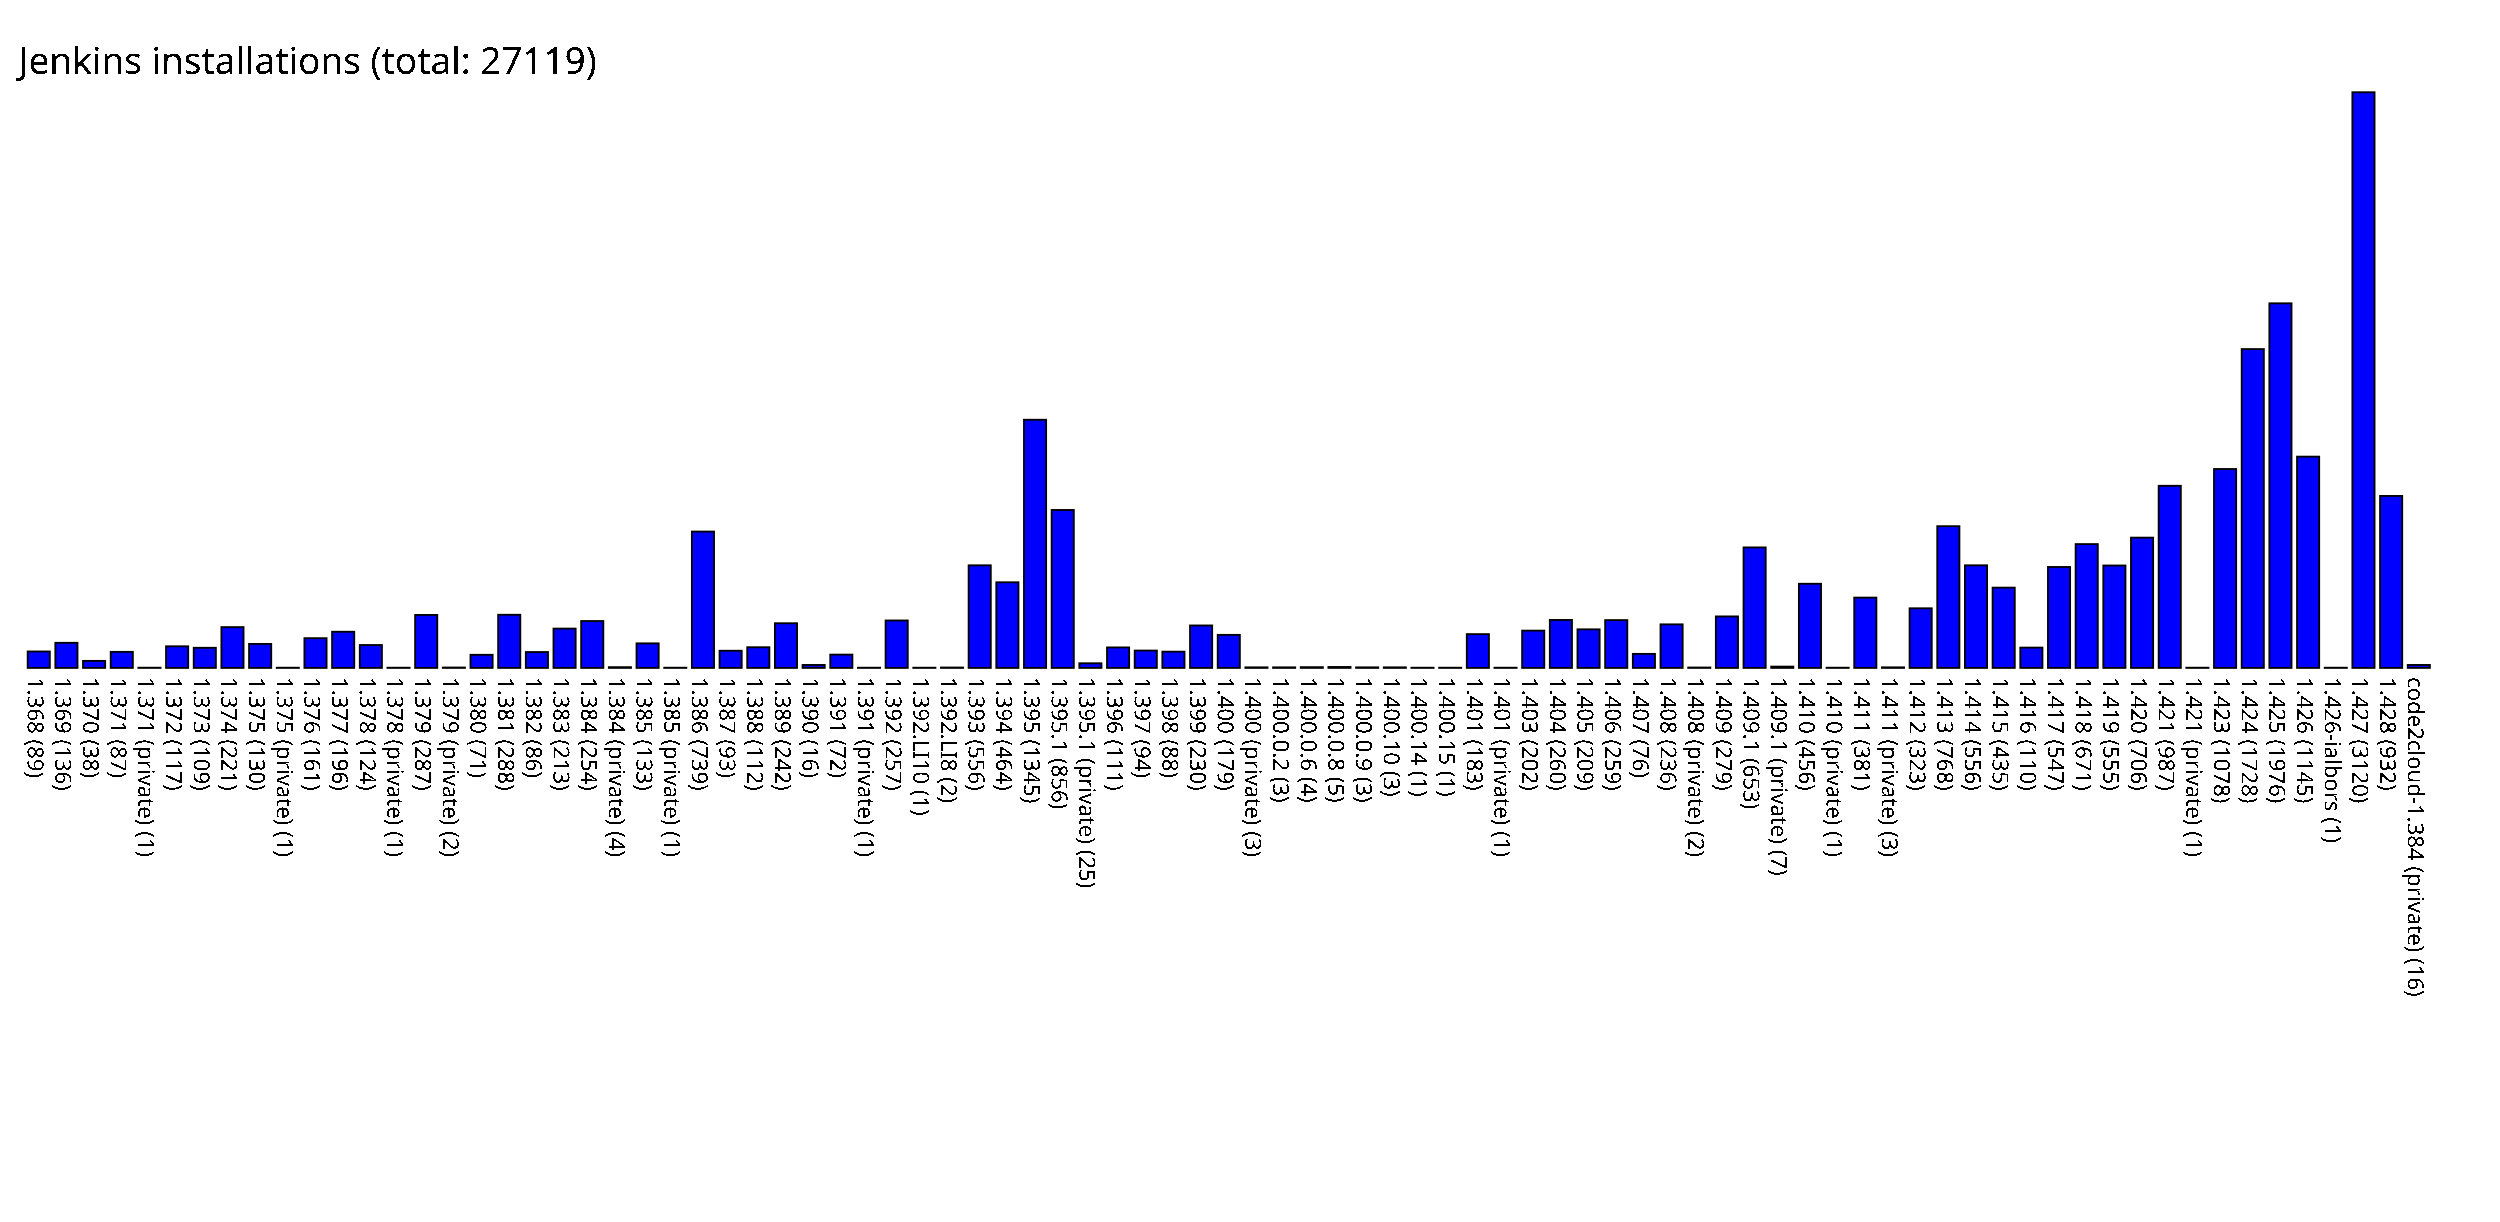
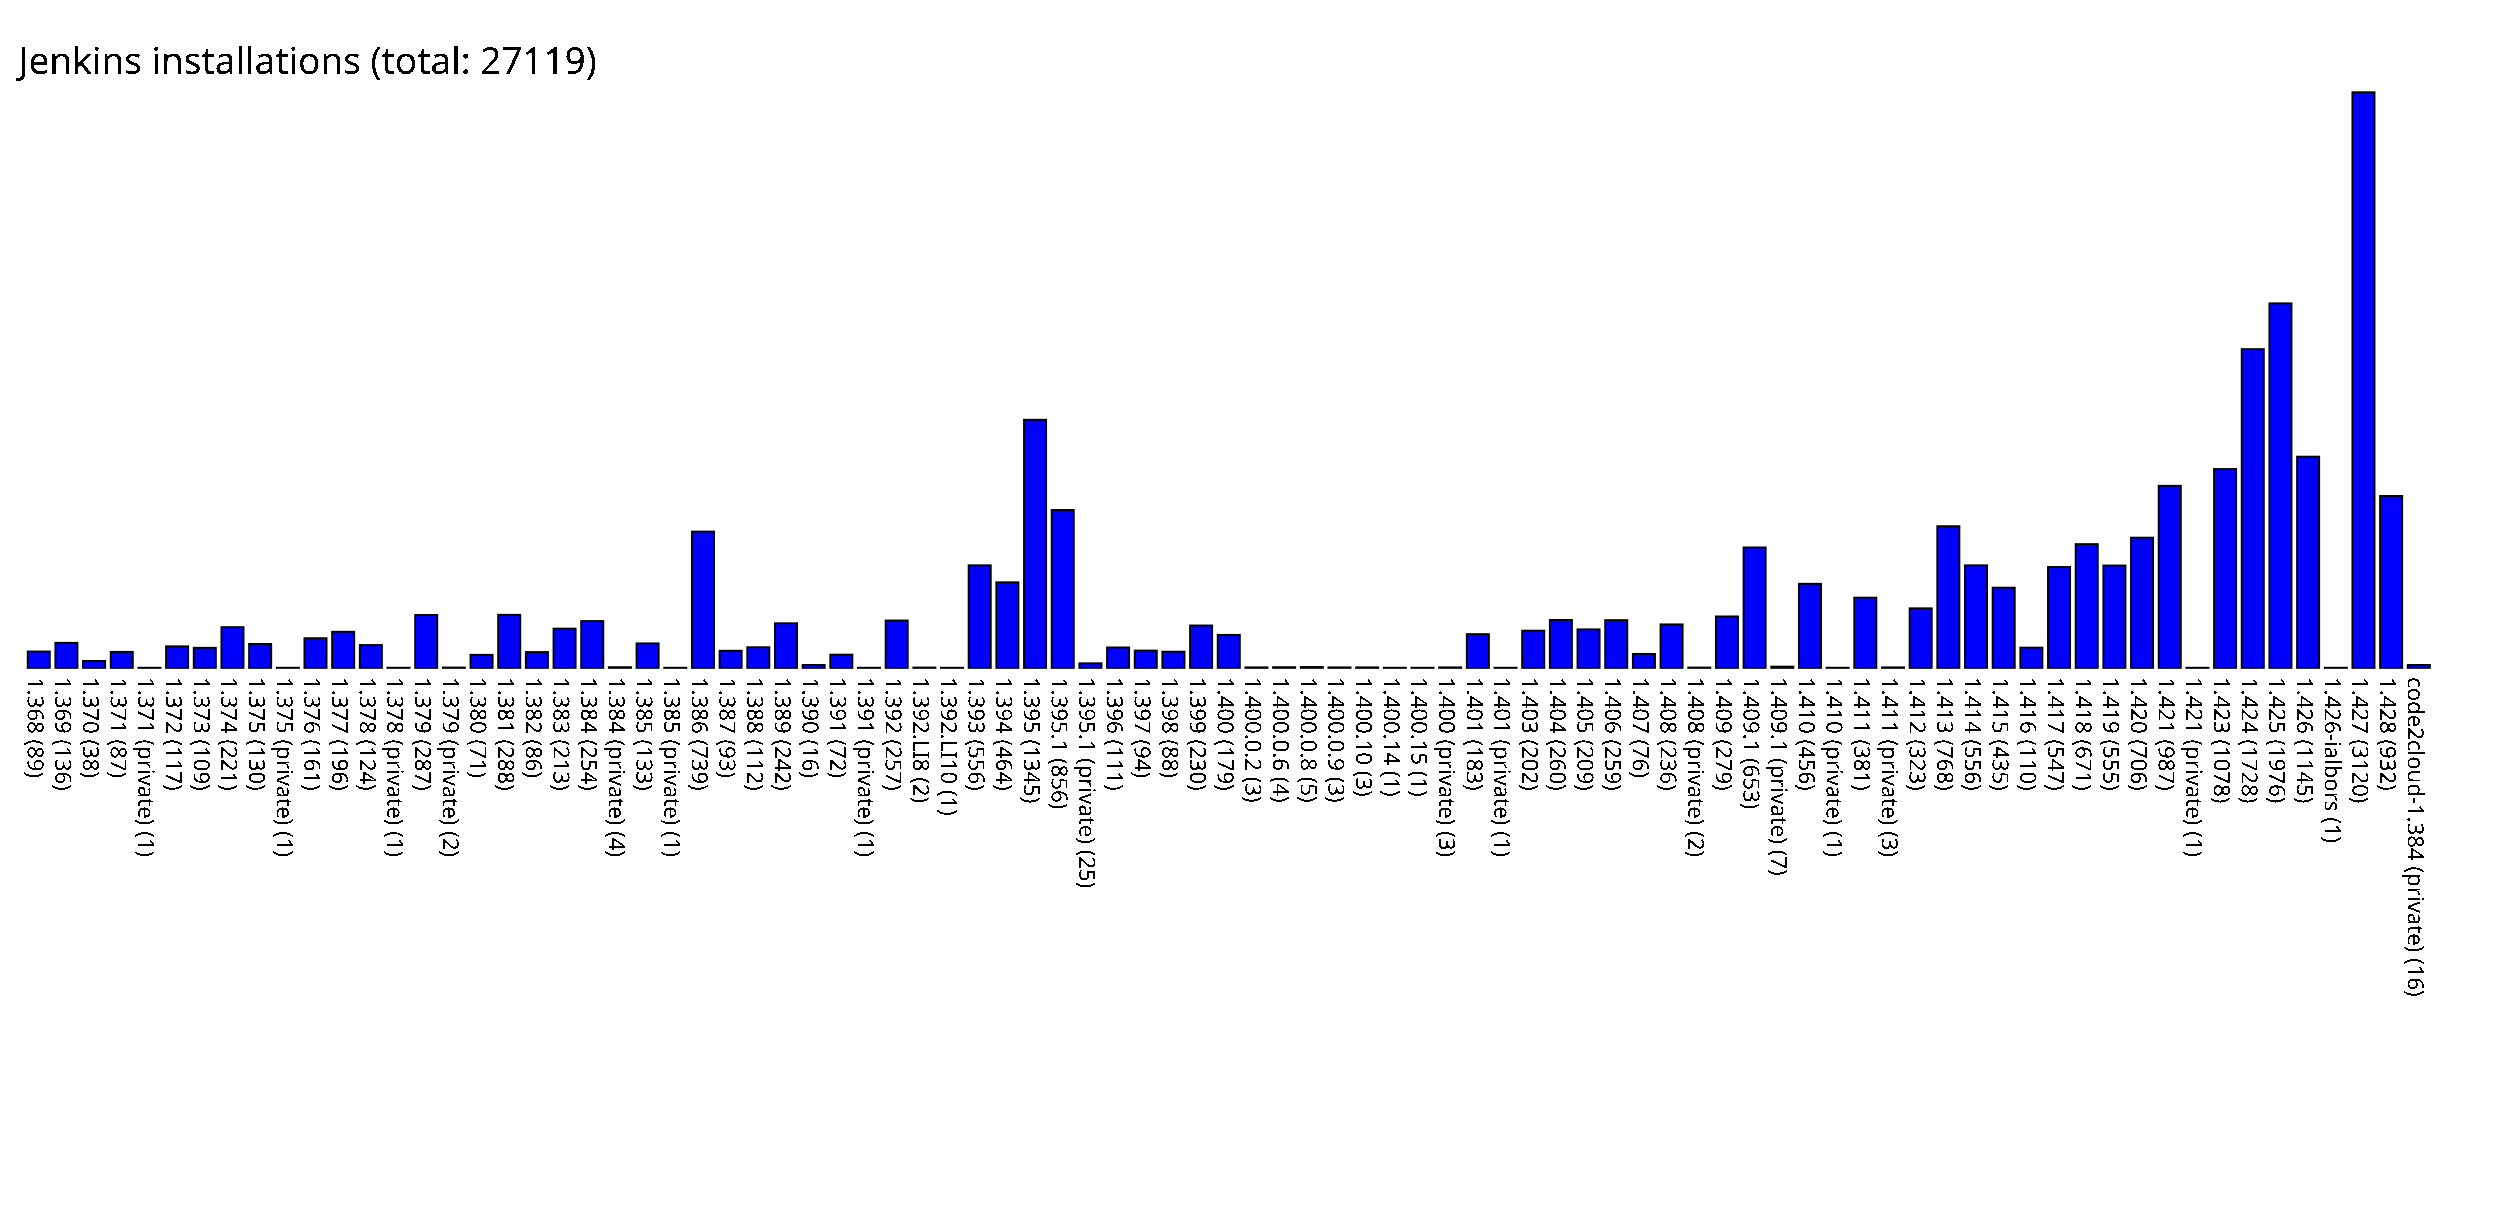
<svg xmlns="http://www.w3.org/2000/svg" version="1.1" preserveAspectRatio="xMidYMid meet" viewBox="0 0 1355 662">
  <rect fill="blue" height="8.9" stroke="black" width="12" x="15" y="353.1" />
  <text x="15" y="367.0" font-family="Tahoma" font-size="12" transform="rotate(90 15,367.0)" text-rendering="optimizeSpeed" fill="#000000;">1.368 (89)</text>
  <rect fill="blue" height="13.6" stroke="black" width="12" x="30" y="348.4" />
  <text x="30" y="367.0" font-family="Tahoma" font-size="12" transform="rotate(90 30,367.0)" text-rendering="optimizeSpeed" fill="#000000;">1.369 (136)</text>
  <rect fill="blue" height="3.8" stroke="black" width="12" x="45" y="358.2" />
  <text x="45" y="367.0" font-family="Tahoma" font-size="12" transform="rotate(90 45,367.0)" text-rendering="optimizeSpeed" fill="#000000;">1.370 (38)</text>
  <rect fill="blue" height="8.7" stroke="black" width="12" x="60" y="353.3" />
  <text x="60" y="367.0" font-family="Tahoma" font-size="12" transform="rotate(90 60,367.0)" text-rendering="optimizeSpeed" fill="#000000;">1.371 (87)</text>
  <rect fill="blue" height="0.1" stroke="black" width="12" x="75" y="361.9" />
  <text x="75" y="367.0" font-family="Tahoma" font-size="12" transform="rotate(90 75,367.0)" text-rendering="optimizeSpeed" fill="#000000;">1.371 (private) (1)</text>
  <rect fill="blue" height="11.7" stroke="black" width="12" x="90" y="350.3" />
  <text x="90" y="367.0" font-family="Tahoma" font-size="12" transform="rotate(90 90,367.0)" text-rendering="optimizeSpeed" fill="#000000;">1.372 (117)</text>
  <rect fill="blue" height="10.9" stroke="black" width="12" x="105" y="351.1" />
  <text x="105" y="367.0" font-family="Tahoma" font-size="12" transform="rotate(90 105,367.0)" text-rendering="optimizeSpeed" fill="#000000;">1.373 (109)</text>
  <rect fill="blue" height="22.1" stroke="black" width="12" x="120" y="339.9" />
  <text x="120" y="367.0" font-family="Tahoma" font-size="12" transform="rotate(90 120,367.0)" text-rendering="optimizeSpeed" fill="#000000;">1.374 (221)</text>
  <rect fill="blue" height="13" stroke="black" width="12" x="135" y="349" />
  <text x="135" y="367" font-family="Tahoma" font-size="12" transform="rotate(90 135,367)" text-rendering="optimizeSpeed" fill="#000000;">1.375 (130)</text>
  <rect fill="blue" height="0.1" stroke="black" width="12" x="150" y="361.9" />
  <text x="150" y="367.0" font-family="Tahoma" font-size="12" transform="rotate(90 150,367.0)" text-rendering="optimizeSpeed" fill="#000000;">1.375 (private) (1)</text>
  <rect fill="blue" height="16.1" stroke="black" width="12" x="165" y="345.9" />
  <text x="165" y="367.0" font-family="Tahoma" font-size="12" transform="rotate(90 165,367.0)" text-rendering="optimizeSpeed" fill="#000000;">1.376 (161)</text>
  <rect fill="blue" height="19.6" stroke="black" width="12" x="180" y="342.4" />
  <text x="180" y="367.0" font-family="Tahoma" font-size="12" transform="rotate(90 180,367.0)" text-rendering="optimizeSpeed" fill="#000000;">1.377 (196)</text>
  <rect fill="blue" height="12.4" stroke="black" width="12" x="195" y="349.6" />
  <text x="195" y="367.0" font-family="Tahoma" font-size="12" transform="rotate(90 195,367.0)" text-rendering="optimizeSpeed" fill="#000000;">1.378 (124)</text>
  <rect fill="blue" height="0.1" stroke="black" width="12" x="210" y="361.9" />
  <text x="210" y="367.0" font-family="Tahoma" font-size="12" transform="rotate(90 210,367.0)" text-rendering="optimizeSpeed" fill="#000000;">1.378 (private) (1)</text>
  <rect fill="blue" height="28.7" stroke="black" width="12" x="225" y="333.3" />
  <text x="225" y="367.0" font-family="Tahoma" font-size="12" transform="rotate(90 225,367.0)" text-rendering="optimizeSpeed" fill="#000000;">1.379 (287)</text>
  <rect fill="blue" height="0.2" stroke="black" width="12" x="240" y="361.8" />
  <text x="240" y="367.0" font-family="Tahoma" font-size="12" transform="rotate(90 240,367.0)" text-rendering="optimizeSpeed" fill="#000000;">1.379 (private) (2)</text>
  <rect fill="blue" height="7.1" stroke="black" width="12" x="255" y="354.9" />
  <text x="255" y="367.0" font-family="Tahoma" font-size="12" transform="rotate(90 255,367.0)" text-rendering="optimizeSpeed" fill="#000000;">1.380 (71)</text>
  <rect fill="blue" height="28.8" stroke="black" width="12" x="270" y="333.2" />
  <text x="270" y="367.0" font-family="Tahoma" font-size="12" transform="rotate(90 270,367.0)" text-rendering="optimizeSpeed" fill="#000000;">1.381 (288)</text>
  <rect fill="blue" height="8.6" stroke="black" width="12" x="285" y="353.4" />
  <text x="285" y="367.0" font-family="Tahoma" font-size="12" transform="rotate(90 285,367.0)" text-rendering="optimizeSpeed" fill="#000000;">1.382 (86)</text>
  <rect fill="blue" height="21.3" stroke="black" width="12" x="300" y="340.7" />
  <text x="300" y="367.0" font-family="Tahoma" font-size="12" transform="rotate(90 300,367.0)" text-rendering="optimizeSpeed" fill="#000000;">1.383 (213)</text>
  <rect fill="blue" height="25.4" stroke="black" width="12" x="315" y="336.6" />
  <text x="315" y="367.0" font-family="Tahoma" font-size="12" transform="rotate(90 315,367.0)" text-rendering="optimizeSpeed" fill="#000000;">1.384 (254)</text>
  <rect fill="blue" height="0.4" stroke="black" width="12" x="330" y="361.6" />
  <text x="330" y="367.0" font-family="Tahoma" font-size="12" transform="rotate(90 330,367.0)" text-rendering="optimizeSpeed" fill="#000000;">1.384 (private) (4)</text>
  <rect fill="blue" height="13.3" stroke="black" width="12" x="345" y="348.7" />
  <text x="345" y="367.0" font-family="Tahoma" font-size="12" transform="rotate(90 345,367.0)" text-rendering="optimizeSpeed" fill="#000000;">1.385 (133)</text>
  <rect fill="blue" height="0.1" stroke="black" width="12" x="360" y="361.9" />
  <text x="360" y="367.0" font-family="Tahoma" font-size="12" transform="rotate(90 360,367.0)" text-rendering="optimizeSpeed" fill="#000000;">1.385 (private) (1)</text>
  <rect fill="blue" height="73.9" stroke="black" width="12" x="375" y="288.1" />
  <text x="375" y="367.0" font-family="Tahoma" font-size="12" transform="rotate(90 375,367.0)" text-rendering="optimizeSpeed" fill="#000000;">1.386 (739)</text>
  <rect fill="blue" height="9.3" stroke="black" width="12" x="390" y="352.7" />
  <text x="390" y="367.0" font-family="Tahoma" font-size="12" transform="rotate(90 390,367.0)" text-rendering="optimizeSpeed" fill="#000000;">1.387 (93)</text>
  <rect fill="blue" height="11.2" stroke="black" width="12" x="405" y="350.8" />
  <text x="405" y="367.0" font-family="Tahoma" font-size="12" transform="rotate(90 405,367.0)" text-rendering="optimizeSpeed" fill="#000000;">1.388 (112)</text>
  <rect fill="blue" height="24.2" stroke="black" width="12" x="420" y="337.8" />
  <text x="420" y="367.0" font-family="Tahoma" font-size="12" transform="rotate(90 420,367.0)" text-rendering="optimizeSpeed" fill="#000000;">1.389 (242)</text>
  <rect fill="blue" height="1.6" stroke="black" width="12" x="435" y="360.4" />
  <text x="435" y="367.0" font-family="Tahoma" font-size="12" transform="rotate(90 435,367.0)" text-rendering="optimizeSpeed" fill="#000000;">1.390 (16)</text>
  <rect fill="blue" height="7.2" stroke="black" width="12" x="450" y="354.8" />
  <text x="450" y="367.0" font-family="Tahoma" font-size="12" transform="rotate(90 450,367.0)" text-rendering="optimizeSpeed" fill="#000000;">1.391 (72)</text>
  <rect fill="blue" height="0.1" stroke="black" width="12" x="465" y="361.9" />
  <text x="465" y="367.0" font-family="Tahoma" font-size="12" transform="rotate(90 465,367.0)" text-rendering="optimizeSpeed" fill="#000000;">1.391 (private) (1)</text>
  <rect fill="blue" height="25.7" stroke="black" width="12" x="480" y="336.3" />
  <text x="480" y="367.0" font-family="Tahoma" font-size="12" transform="rotate(90 480,367.0)" text-rendering="optimizeSpeed" fill="#000000;">1.392 (257)</text>
-   <rect fill="blue" height="0.1" stroke="black" width="12" x="495" y="361.9" />
-   <text x="495" y="367.0" font-family="Tahoma" font-size="12" transform="rotate(90 495,367.0)" text-rendering="optimizeSpeed" fill="#000000;">1.392.LI10 (1)</text>
-   <rect fill="blue" height="0.2" stroke="black" width="12" x="510" y="361.8" />
-   <text x="510" y="367.0" font-family="Tahoma" font-size="12" transform="rotate(90 510,367.0)" text-rendering="optimizeSpeed" fill="#000000;">1.392.LI8 (2)</text>
+   <rect fill="blue" height="0.2" stroke="black" width="12" x="495" y="361.8" />
+   <text x="495" y="367.0" font-family="Tahoma" font-size="12" transform="rotate(90 495,367.0)" text-rendering="optimizeSpeed" fill="#000000;">1.392.LI8 (2)</text>
+   <rect fill="blue" height="0.1" stroke="black" width="12" x="510" y="361.9" />
+   <text x="510" y="367.0" font-family="Tahoma" font-size="12" transform="rotate(90 510,367.0)" text-rendering="optimizeSpeed" fill="#000000;">1.392.LI10 (1)</text>
  <rect fill="blue" height="55.6" stroke="black" width="12" x="525" y="306.4" />
  <text x="525" y="367.0" font-family="Tahoma" font-size="12" transform="rotate(90 525,367.0)" text-rendering="optimizeSpeed" fill="#000000;">1.393 (556)</text>
  <rect fill="blue" height="46.4" stroke="black" width="12" x="540" y="315.6" />
  <text x="540" y="367.0" font-family="Tahoma" font-size="12" transform="rotate(90 540,367.0)" text-rendering="optimizeSpeed" fill="#000000;">1.394 (464)</text>
  <rect fill="blue" height="134.5" stroke="black" width="12" x="555" y="227.5" />
  <text x="555" y="367.0" font-family="Tahoma" font-size="12" transform="rotate(90 555,367.0)" text-rendering="optimizeSpeed" fill="#000000;">1.395 (1345)</text>
  <rect fill="blue" height="85.6" stroke="black" width="12" x="570" y="276.4" />
  <text x="570" y="367.0" font-family="Tahoma" font-size="12" transform="rotate(90 570,367.0)" text-rendering="optimizeSpeed" fill="#000000;">1.395.1 (856)</text>
  <rect fill="blue" height="2.5" stroke="black" width="12" x="585" y="359.5" />
  <text x="585" y="367.0" font-family="Tahoma" font-size="12" transform="rotate(90 585,367.0)" text-rendering="optimizeSpeed" fill="#000000;">1.395.1 (private) (25)</text>
  <rect fill="blue" height="11.1" stroke="black" width="12" x="600" y="350.9" />
  <text x="600" y="367.0" font-family="Tahoma" font-size="12" transform="rotate(90 600,367.0)" text-rendering="optimizeSpeed" fill="#000000;">1.396 (111)</text>
  <rect fill="blue" height="9.4" stroke="black" width="12" x="615" y="352.6" />
  <text x="615" y="367.0" font-family="Tahoma" font-size="12" transform="rotate(90 615,367.0)" text-rendering="optimizeSpeed" fill="#000000;">1.397 (94)</text>
  <rect fill="blue" height="8.8" stroke="black" width="12" x="630" y="353.2" />
  <text x="630" y="367.0" font-family="Tahoma" font-size="12" transform="rotate(90 630,367.0)" text-rendering="optimizeSpeed" fill="#000000;">1.398 (88)</text>
  <rect fill="blue" height="23" stroke="black" width="12" x="645" y="339" />
  <text x="645" y="367" font-family="Tahoma" font-size="12" transform="rotate(90 645,367)" text-rendering="optimizeSpeed" fill="#000000;">1.399 (230)</text>
  <rect fill="blue" height="17.9" stroke="black" width="12" x="660" y="344.1" />
  <text x="660" y="367.0" font-family="Tahoma" font-size="12" transform="rotate(90 660,367.0)" text-rendering="optimizeSpeed" fill="#000000;">1.400 (179)</text>
  <rect fill="blue" height="0.3" stroke="black" width="12" x="675" y="361.7" />
-   <text x="675" y="367.0" font-family="Tahoma" font-size="12" transform="rotate(90 675,367.0)" text-rendering="optimizeSpeed" fill="#000000;">1.400 (private) (3)</text>
-   <rect fill="blue" height="0.3" stroke="black" width="12" x="690" y="361.7" />
-   <text x="690" y="367.0" font-family="Tahoma" font-size="12" transform="rotate(90 690,367.0)" text-rendering="optimizeSpeed" fill="#000000;">1.400.0.2 (3)</text>
-   <rect fill="blue" height="0.4" stroke="black" width="12" x="705" y="361.6" />
-   <text x="705" y="367.0" font-family="Tahoma" font-size="12" transform="rotate(90 705,367.0)" text-rendering="optimizeSpeed" fill="#000000;">1.400.0.6 (4)</text>
-   <rect fill="blue" height="0.5" stroke="black" width="12" x="720" y="361.5" />
-   <text x="720" y="367.0" font-family="Tahoma" font-size="12" transform="rotate(90 720,367.0)" text-rendering="optimizeSpeed" fill="#000000;">1.400.0.8 (5)</text>
+   <text x="675" y="367.0" font-family="Tahoma" font-size="12" transform="rotate(90 675,367.0)" text-rendering="optimizeSpeed" fill="#000000;">1.400.0.2 (3)</text>
+   <rect fill="blue" height="0.4" stroke="black" width="12" x="690" y="361.6" />
+   <text x="690" y="367.0" font-family="Tahoma" font-size="12" transform="rotate(90 690,367.0)" text-rendering="optimizeSpeed" fill="#000000;">1.400.0.6 (4)</text>
+   <rect fill="blue" height="0.5" stroke="black" width="12" x="705" y="361.5" />
+   <text x="705" y="367.0" font-family="Tahoma" font-size="12" transform="rotate(90 705,367.0)" text-rendering="optimizeSpeed" fill="#000000;">1.400.0.8 (5)</text>
+   <rect fill="blue" height="0.3" stroke="black" width="12" x="720" y="361.7" />
+   <text x="720" y="367.0" font-family="Tahoma" font-size="12" transform="rotate(90 720,367.0)" text-rendering="optimizeSpeed" fill="#000000;">1.400.0.9 (3)</text>
  <rect fill="blue" height="0.3" stroke="black" width="12" x="735" y="361.7" />
-   <text x="735" y="367.0" font-family="Tahoma" font-size="12" transform="rotate(90 735,367.0)" text-rendering="optimizeSpeed" fill="#000000;">1.400.0.9 (3)</text>
-   <rect fill="blue" height="0.3" stroke="black" width="12" x="750" y="361.7" />
-   <text x="750" y="367.0" font-family="Tahoma" font-size="12" transform="rotate(90 750,367.0)" text-rendering="optimizeSpeed" fill="#000000;">1.400.10 (3)</text>
+   <text x="735" y="367.0" font-family="Tahoma" font-size="12" transform="rotate(90 735,367.0)" text-rendering="optimizeSpeed" fill="#000000;">1.400.10 (3)</text>
+   <rect fill="blue" height="0.1" stroke="black" width="12" x="750" y="361.9" />
+   <text x="750" y="367.0" font-family="Tahoma" font-size="12" transform="rotate(90 750,367.0)" text-rendering="optimizeSpeed" fill="#000000;">1.400.14 (1)</text>
  <rect fill="blue" height="0.1" stroke="black" width="12" x="765" y="361.9" />
-   <text x="765" y="367.0" font-family="Tahoma" font-size="12" transform="rotate(90 765,367.0)" text-rendering="optimizeSpeed" fill="#000000;">1.400.14 (1)</text>
-   <rect fill="blue" height="0.1" stroke="black" width="12" x="780" y="361.9" />
-   <text x="780" y="367.0" font-family="Tahoma" font-size="12" transform="rotate(90 780,367.0)" text-rendering="optimizeSpeed" fill="#000000;">1.400.15 (1)</text>
+   <text x="765" y="367.0" font-family="Tahoma" font-size="12" transform="rotate(90 765,367.0)" text-rendering="optimizeSpeed" fill="#000000;">1.400.15 (1)</text>
+   <rect fill="blue" height="0.3" stroke="black" width="12" x="780" y="361.7" />
+   <text x="780" y="367.0" font-family="Tahoma" font-size="12" transform="rotate(90 780,367.0)" text-rendering="optimizeSpeed" fill="#000000;">1.400 (private) (3)</text>
  <rect fill="blue" height="18.3" stroke="black" width="12" x="795" y="343.7" />
  <text x="795" y="367.0" font-family="Tahoma" font-size="12" transform="rotate(90 795,367.0)" text-rendering="optimizeSpeed" fill="#000000;">1.401 (183)</text>
  <rect fill="blue" height="0.1" stroke="black" width="12" x="810" y="361.9" />
  <text x="810" y="367.0" font-family="Tahoma" font-size="12" transform="rotate(90 810,367.0)" text-rendering="optimizeSpeed" fill="#000000;">1.401 (private) (1)</text>
  <rect fill="blue" height="20.2" stroke="black" width="12" x="825" y="341.8" />
  <text x="825" y="367.0" font-family="Tahoma" font-size="12" transform="rotate(90 825,367.0)" text-rendering="optimizeSpeed" fill="#000000;">1.403 (202)</text>
  <rect fill="blue" height="26" stroke="black" width="12" x="840" y="336" />
  <text x="840" y="367" font-family="Tahoma" font-size="12" transform="rotate(90 840,367)" text-rendering="optimizeSpeed" fill="#000000;">1.404 (260)</text>
  <rect fill="blue" height="20.9" stroke="black" width="12" x="855" y="341.1" />
  <text x="855" y="367.0" font-family="Tahoma" font-size="12" transform="rotate(90 855,367.0)" text-rendering="optimizeSpeed" fill="#000000;">1.405 (209)</text>
  <rect fill="blue" height="25.9" stroke="black" width="12" x="870" y="336.1" />
  <text x="870" y="367.0" font-family="Tahoma" font-size="12" transform="rotate(90 870,367.0)" text-rendering="optimizeSpeed" fill="#000000;">1.406 (259)</text>
  <rect fill="blue" height="7.6" stroke="black" width="12" x="885" y="354.4" />
  <text x="885" y="367.0" font-family="Tahoma" font-size="12" transform="rotate(90 885,367.0)" text-rendering="optimizeSpeed" fill="#000000;">1.407 (76)</text>
  <rect fill="blue" height="23.6" stroke="black" width="12" x="900" y="338.4" />
  <text x="900" y="367.0" font-family="Tahoma" font-size="12" transform="rotate(90 900,367.0)" text-rendering="optimizeSpeed" fill="#000000;">1.408 (236)</text>
  <rect fill="blue" height="0.2" stroke="black" width="12" x="915" y="361.8" />
  <text x="915" y="367.0" font-family="Tahoma" font-size="12" transform="rotate(90 915,367.0)" text-rendering="optimizeSpeed" fill="#000000;">1.408 (private) (2)</text>
  <rect fill="blue" height="27.9" stroke="black" width="12" x="930" y="334.1" />
  <text x="930" y="367.0" font-family="Tahoma" font-size="12" transform="rotate(90 930,367.0)" text-rendering="optimizeSpeed" fill="#000000;">1.409 (279)</text>
  <rect fill="blue" height="65.3" stroke="black" width="12" x="945" y="296.7" />
  <text x="945" y="367.0" font-family="Tahoma" font-size="12" transform="rotate(90 945,367.0)" text-rendering="optimizeSpeed" fill="#000000;">1.409.1 (653)</text>
  <rect fill="blue" height="0.7" stroke="black" width="12" x="960" y="361.3" />
  <text x="960" y="367.0" font-family="Tahoma" font-size="12" transform="rotate(90 960,367.0)" text-rendering="optimizeSpeed" fill="#000000;">1.409.1 (private) (7)</text>
  <rect fill="blue" height="45.6" stroke="black" width="12" x="975" y="316.4" />
  <text x="975" y="367.0" font-family="Tahoma" font-size="12" transform="rotate(90 975,367.0)" text-rendering="optimizeSpeed" fill="#000000;">1.410 (456)</text>
  <rect fill="blue" height="0.1" stroke="black" width="12" x="990" y="361.9" />
  <text x="990" y="367.0" font-family="Tahoma" font-size="12" transform="rotate(90 990,367.0)" text-rendering="optimizeSpeed" fill="#000000;">1.410 (private) (1)</text>
  <rect fill="blue" height="38.1" stroke="black" width="12" x="1005" y="323.9" />
  <text x="1005" y="367.0" font-family="Tahoma" font-size="12" transform="rotate(90 1005,367.0)" text-rendering="optimizeSpeed" fill="#000000;">1.411 (381)</text>
  <rect fill="blue" height="0.3" stroke="black" width="12" x="1020" y="361.7" />
  <text x="1020" y="367.0" font-family="Tahoma" font-size="12" transform="rotate(90 1020,367.0)" text-rendering="optimizeSpeed" fill="#000000;">1.411 (private) (3)</text>
  <rect fill="blue" height="32.3" stroke="black" width="12" x="1035" y="329.7" />
  <text x="1035" y="367.0" font-family="Tahoma" font-size="12" transform="rotate(90 1035,367.0)" text-rendering="optimizeSpeed" fill="#000000;">1.412 (323)</text>
  <rect fill="blue" height="76.8" stroke="black" width="12" x="1050" y="285.2" />
  <text x="1050" y="367.0" font-family="Tahoma" font-size="12" transform="rotate(90 1050,367.0)" text-rendering="optimizeSpeed" fill="#000000;">1.413 (768)</text>
  <rect fill="blue" height="55.6" stroke="black" width="12" x="1065" y="306.4" />
  <text x="1065" y="367.0" font-family="Tahoma" font-size="12" transform="rotate(90 1065,367.0)" text-rendering="optimizeSpeed" fill="#000000;">1.414 (556)</text>
  <rect fill="blue" height="43.5" stroke="black" width="12" x="1080" y="318.5" />
  <text x="1080" y="367.0" font-family="Tahoma" font-size="12" transform="rotate(90 1080,367.0)" text-rendering="optimizeSpeed" fill="#000000;">1.415 (435)</text>
  <rect fill="blue" height="11" stroke="black" width="12" x="1095" y="351" />
  <text x="1095" y="367" font-family="Tahoma" font-size="12" transform="rotate(90 1095,367)" text-rendering="optimizeSpeed" fill="#000000;">1.416 (110)</text>
  <rect fill="blue" height="54.7" stroke="black" width="12" x="1110" y="307.3" />
  <text x="1110" y="367.0" font-family="Tahoma" font-size="12" transform="rotate(90 1110,367.0)" text-rendering="optimizeSpeed" fill="#000000;">1.417 (547)</text>
  <rect fill="blue" height="67.1" stroke="black" width="12" x="1125" y="294.9" />
  <text x="1125" y="367.0" font-family="Tahoma" font-size="12" transform="rotate(90 1125,367.0)" text-rendering="optimizeSpeed" fill="#000000;">1.418 (671)</text>
  <rect fill="blue" height="55.5" stroke="black" width="12" x="1140" y="306.5" />
  <text x="1140" y="367.0" font-family="Tahoma" font-size="12" transform="rotate(90 1140,367.0)" text-rendering="optimizeSpeed" fill="#000000;">1.419 (555)</text>
  <rect fill="blue" height="70.6" stroke="black" width="12" x="1155" y="291.4" />
  <text x="1155" y="367.0" font-family="Tahoma" font-size="12" transform="rotate(90 1155,367.0)" text-rendering="optimizeSpeed" fill="#000000;">1.420 (706)</text>
  <rect fill="blue" height="98.7" stroke="black" width="12" x="1170" y="263.3" />
  <text x="1170" y="367.0" font-family="Tahoma" font-size="12" transform="rotate(90 1170,367.0)" text-rendering="optimizeSpeed" fill="#000000;">1.421 (987)</text>
  <rect fill="blue" height="0.1" stroke="black" width="12" x="1185" y="361.9" />
  <text x="1185" y="367.0" font-family="Tahoma" font-size="12" transform="rotate(90 1185,367.0)" text-rendering="optimizeSpeed" fill="#000000;">1.421 (private) (1)</text>
  <rect fill="blue" height="107.8" stroke="black" width="12" x="1200" y="254.2" />
  <text x="1200" y="367.0" font-family="Tahoma" font-size="12" transform="rotate(90 1200,367.0)" text-rendering="optimizeSpeed" fill="#000000;">1.423 (1078)</text>
  <rect fill="blue" height="172.8" stroke="black" width="12" x="1215" y="189.2" />
  <text x="1215" y="367.0" font-family="Tahoma" font-size="12" transform="rotate(90 1215,367.0)" text-rendering="optimizeSpeed" fill="#000000;">1.424 (1728)</text>
  <rect fill="blue" height="197.6" stroke="black" width="12" x="1230" y="164.4" />
  <text x="1230" y="367.0" font-family="Tahoma" font-size="12" transform="rotate(90 1230,367.0)" text-rendering="optimizeSpeed" fill="#000000;">1.425 (1976)</text>
  <rect fill="blue" height="114.5" stroke="black" width="12" x="1245" y="247.5" />
  <text x="1245" y="367.0" font-family="Tahoma" font-size="12" transform="rotate(90 1245,367.0)" text-rendering="optimizeSpeed" fill="#000000;">1.426 (1145)</text>
  <rect fill="blue" height="0.1" stroke="black" width="12" x="1260" y="361.9" />
  <text x="1260" y="367.0" font-family="Tahoma" font-size="12" transform="rotate(90 1260,367.0)" text-rendering="optimizeSpeed" fill="#000000;">1.426-ialbors (1)</text>
  <rect fill="blue" height="312" stroke="black" width="12" x="1275" y="50" />
  <text x="1275" y="367" font-family="Tahoma" font-size="12" transform="rotate(90 1275,367)" text-rendering="optimizeSpeed" fill="#000000;">1.427 (3120)</text>
  <rect fill="blue" height="93.2" stroke="black" width="12" x="1290" y="268.8" />
  <text x="1290" y="367.0" font-family="Tahoma" font-size="12" transform="rotate(90 1290,367.0)" text-rendering="optimizeSpeed" fill="#000000;">1.428 (932)</text>
  <rect fill="blue" height="1.6" stroke="black" width="12" x="1305" y="360.4" />
  <text x="1305" y="367.0" font-family="Tahoma" font-size="12" transform="rotate(90 1305,367.0)" text-rendering="optimizeSpeed" fill="#000000;">code2cloud-1.384 (private) (16)</text>
  <text x="10" y="40" font-family="Tahoma" font-size="20" text-rendering="optimizeSpeed" fill="#000000;">Jenkins installations (total: 27119)</text>
</svg>
